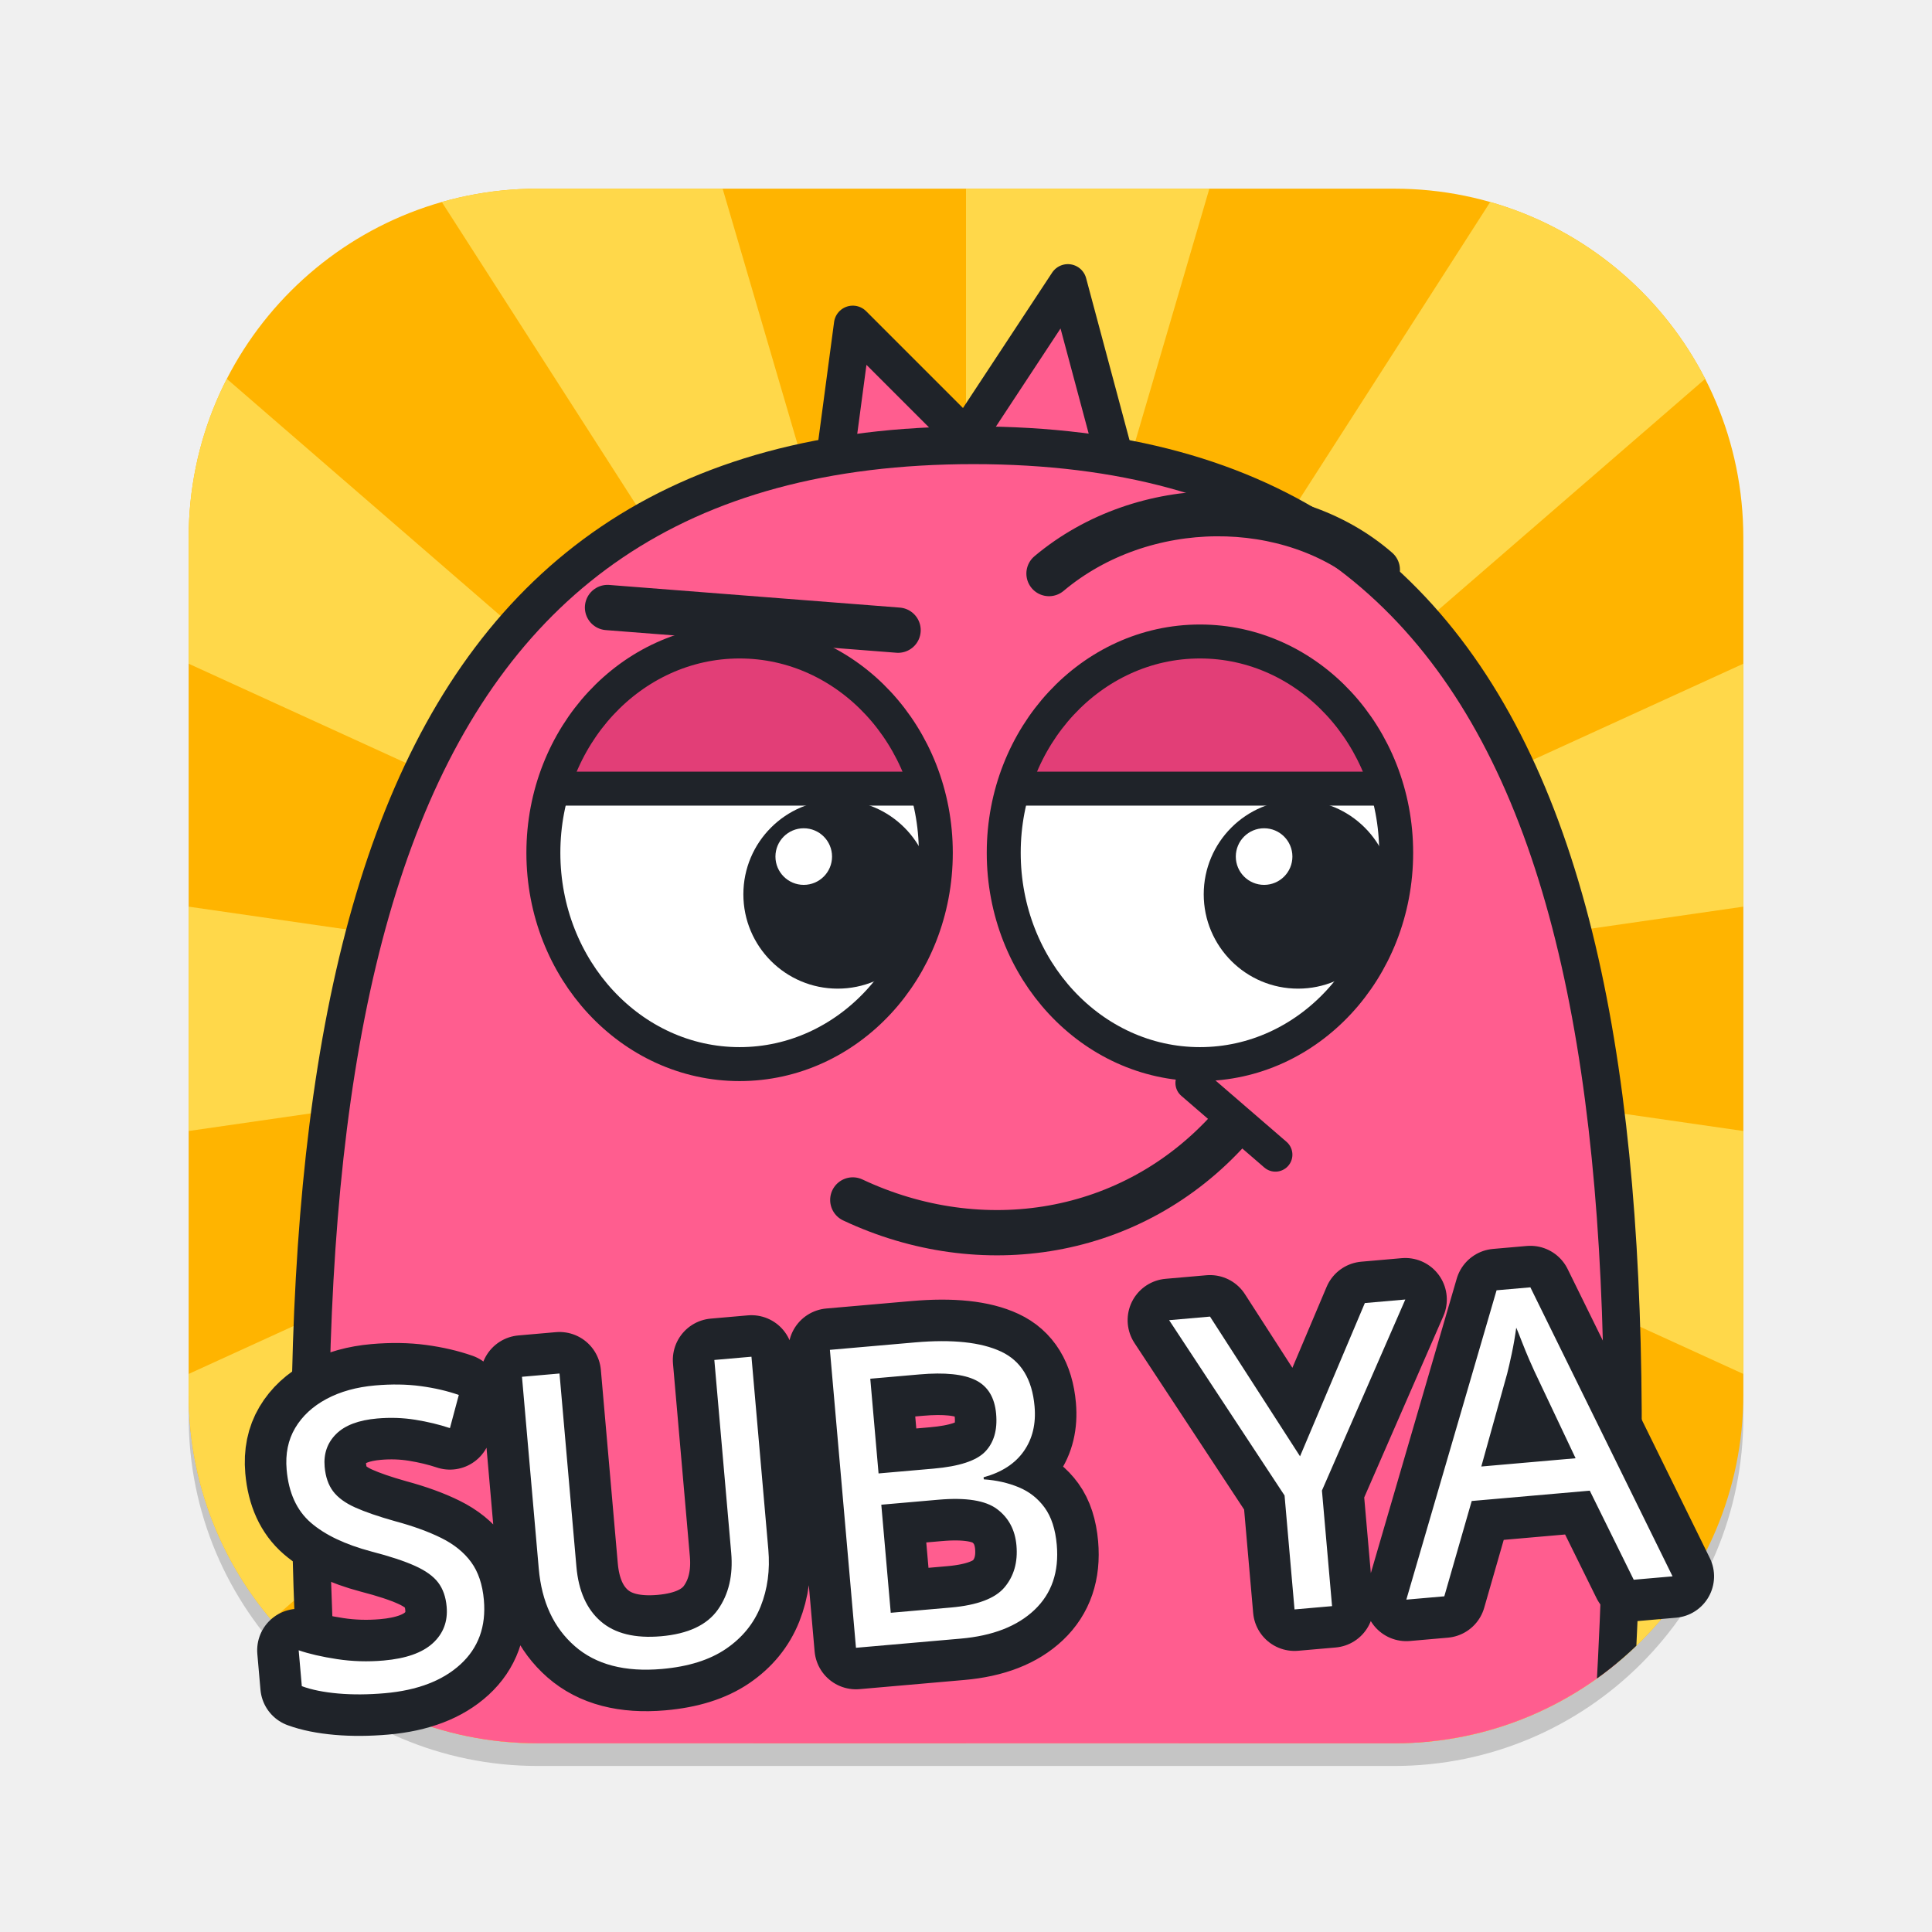
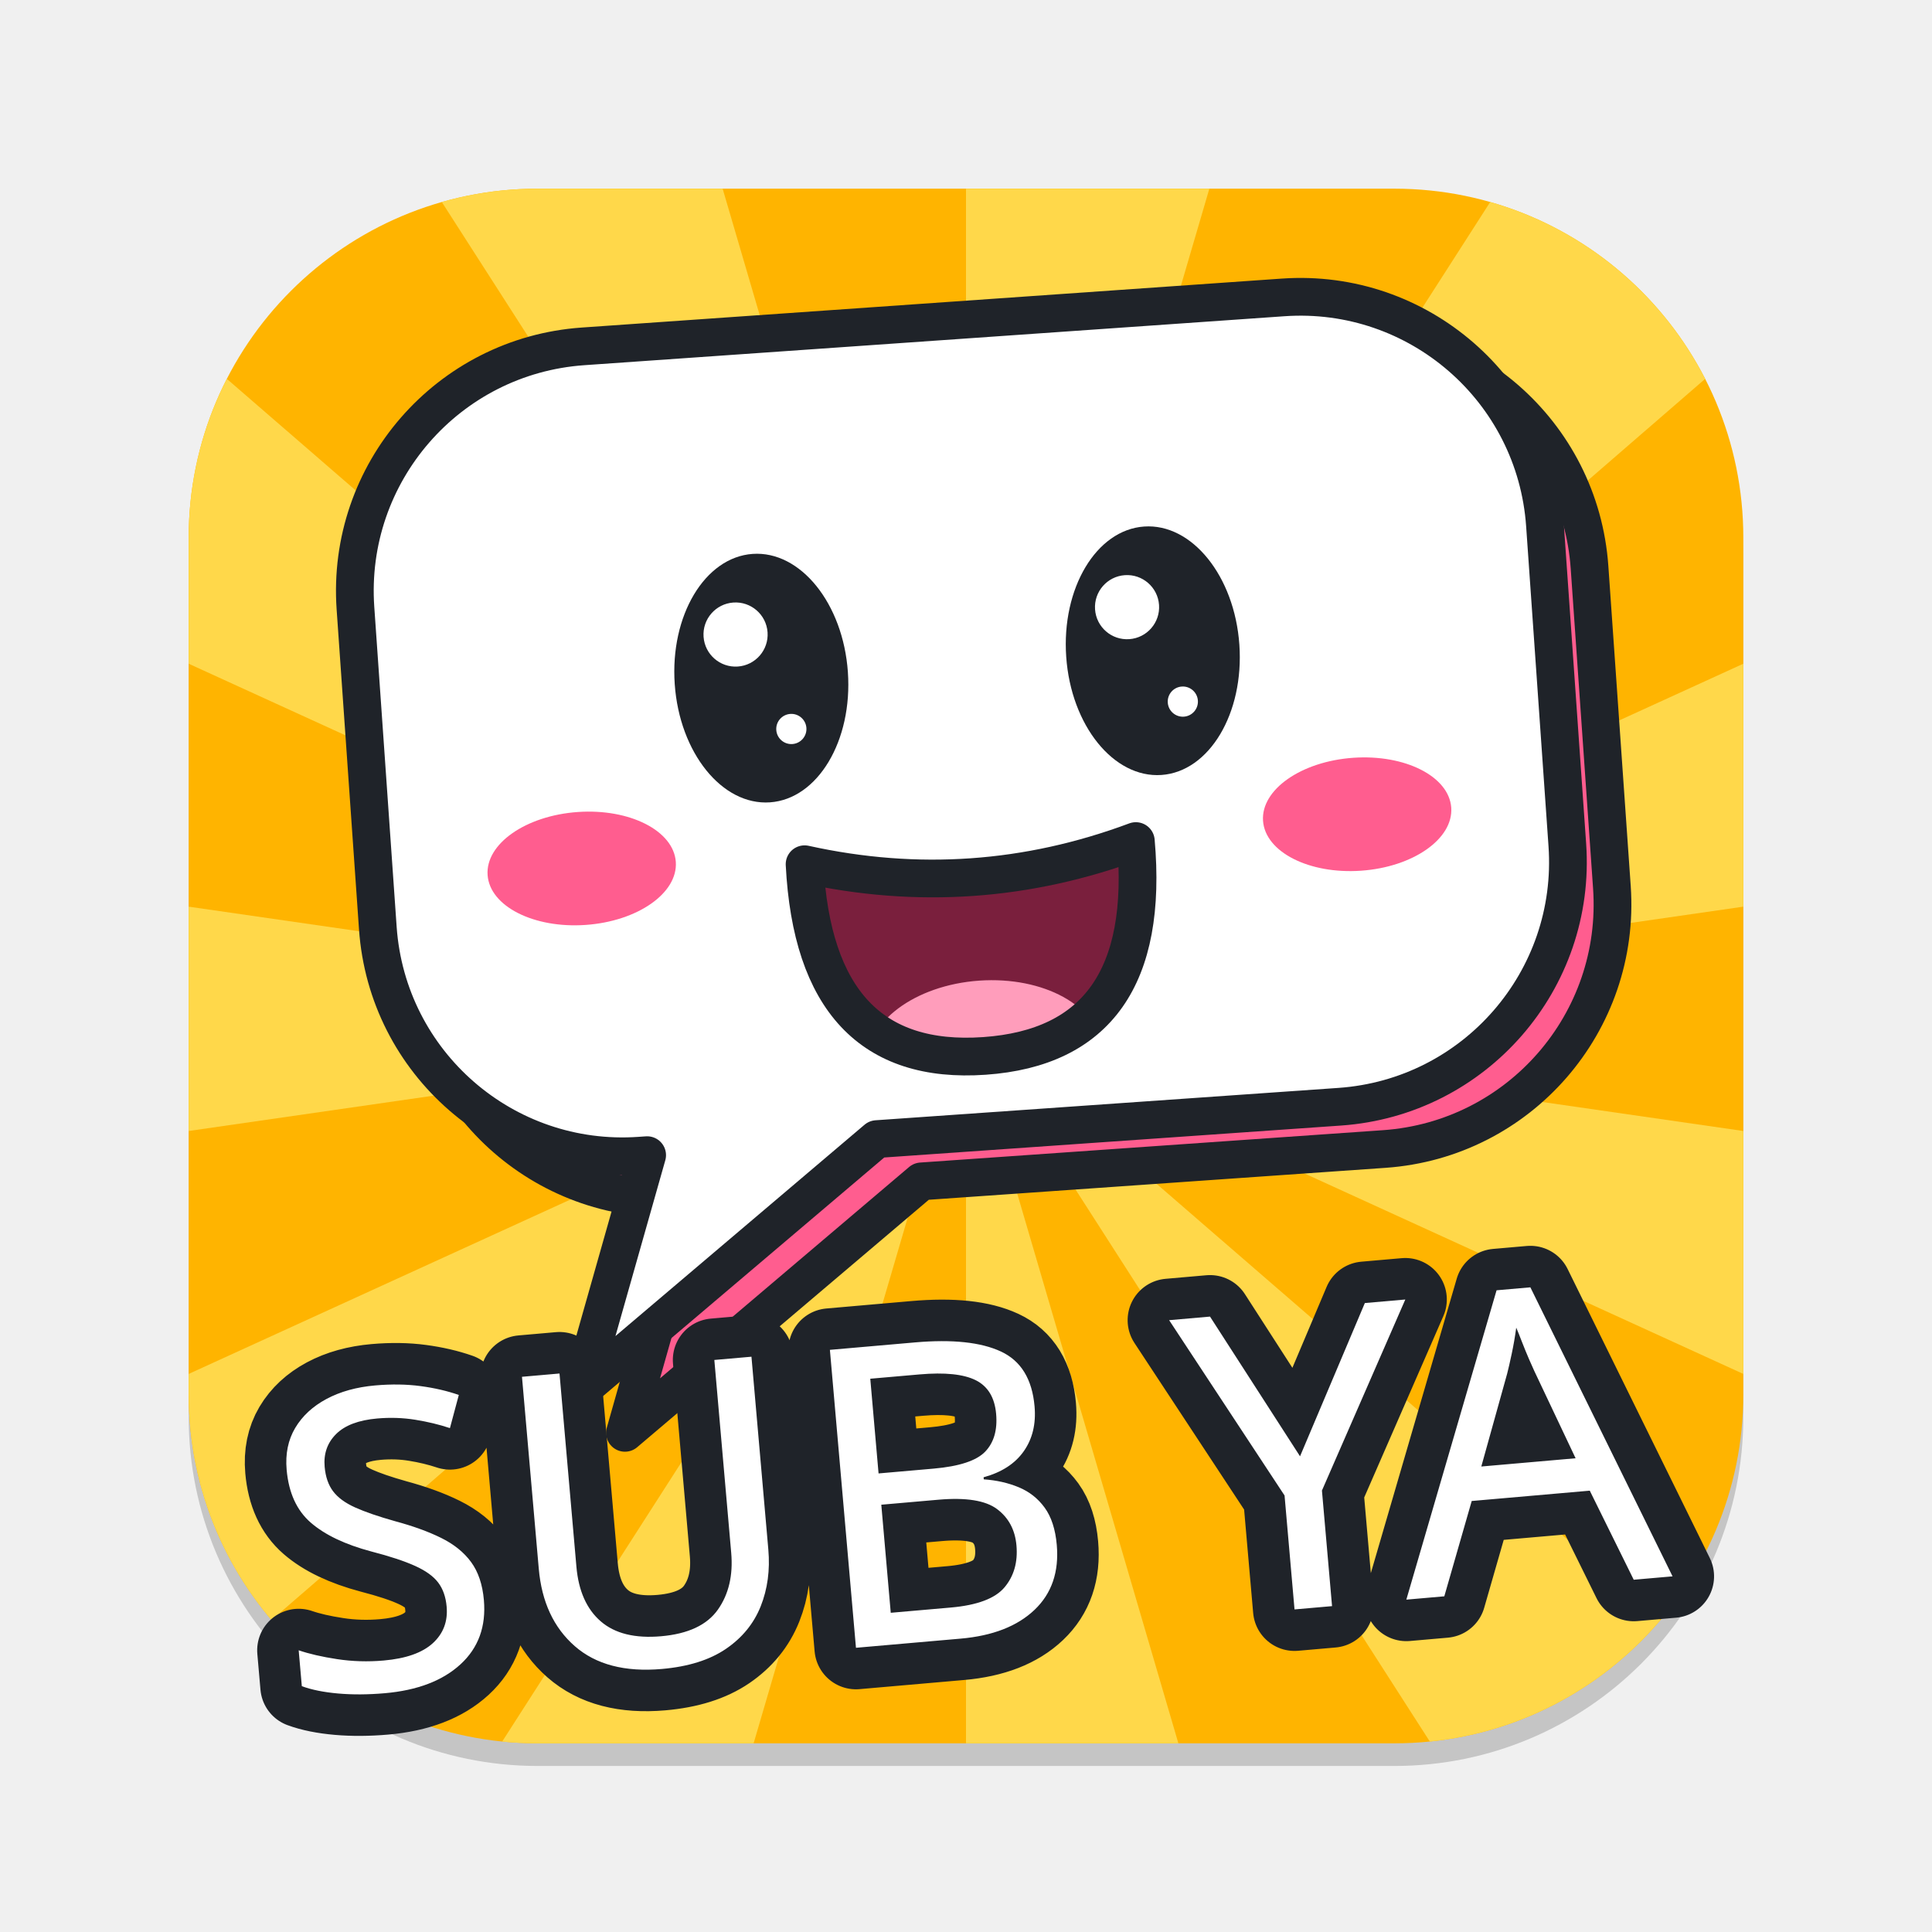
<svg xmlns="http://www.w3.org/2000/svg" viewBox="0 0 1024 1024" width="1024" height="1024">
  <defs>
    <clipPath id="frame">
      <rect x="100" y="100" width="824" height="824" rx="185" />
    </clipPath>
  </defs>
  <rect x="100" y="112" width="824" height="824" rx="185" fill="#000" fill-opacity="0.18" />
  <g clip-path="url(#frame)">
    <rect x="100" y="100" width="824" height="824" fill="#FFB400" />
    <path d="M512,540 L1205,640 L1149,831 Z M512,540 L1041,998 L890,1129 Z M512,540 L709,1212 L512,1240 Z M512,540 L315,1212 L134,1129 Z M512,540 L-17,998 L-125,831 Z M512,540 L-181,640 L-181,440 Z M512,540 L-125,249 L-17,82 Z M512,540 L134,-49 L315,-132 Z M512,540 L512,-160 L709,-132 Z M512,540 L890,-49 L1041,82 Z M512,540 L1149,249 L1205,440 Z" fill="#FFD84A" />
-     <g stroke="#1F2329" stroke-width="20" stroke-linejoin="round" stroke-linecap="round">
-       <path d="M440,262 L452,172 L512,232 L566,150 L596,262 Z" fill="#FF5D8F" />
-       <path d="M172,960 C140,520 200,236 516,236 C832,236 884,520 852,960 Z" fill="#FF5D8F" />
-     </g>
-     <clipPath id="eye1">
-       <ellipse cx="392" cy="452" rx="104" ry="112" />
-     </clipPath>
-     <ellipse cx="392" cy="452" rx="104" ry="112" fill="#FFF" />
-     <g clip-path="url(#eye1)">
-       <circle cx="444" cy="474" r="50" fill="#1F2329" />
-       <circle cx="426" cy="454" r="15" fill="#FFF" />
-       <rect x="288" y="340" width="208" height="78" fill="#E23E77" />
-       <path d="M288,418 L496,418" stroke="#1F2329" stroke-width="18" />
-     </g>
-     <ellipse cx="392" cy="452" rx="104" ry="112" fill="none" stroke="#1F2329" stroke-width="18" />
-     <clipPath id="eye2">
-       <ellipse cx="636" cy="452" rx="104" ry="112" />
-     </clipPath>
-     <ellipse cx="636" cy="452" rx="104" ry="112" fill="#FFF" />
-     <g clip-path="url(#eye2)">
-       <circle cx="688" cy="474" r="50" fill="#1F2329" />
-       <circle cx="670" cy="454" r="15" fill="#FFF" />
-       <rect x="532" y="340" width="208" height="78" fill="#E23E77" />
-       <path d="M532,418 L740,418" stroke="#1F2329" stroke-width="18" />
-     </g>
-     <ellipse cx="636" cy="452" rx="104" ry="112" fill="none" stroke="#1F2329" stroke-width="18" />
-     <g fill="none" stroke="#1F2329" stroke-width="24" stroke-linecap="round">
-       <path d="M322,322 L476,334" />
-       <path d="M556,304 C606,262 684,262 730,302" />
-       <path d="M452,636 C520,668 600,656 652,598" />
-       <path d="M632,574 L676,612" stroke-width="18" />
+     <g transform="rotate(-4 512 420)">
+       <path d="M326,170 H698 A130,130 0 0 1 828,300 V470 A130,130 0 0 1 698,600 H452 L286,722 L330,600 H326 A130,130 0 0 1 196,470 V300 A130,130 0 0 1 326,170 Z" transform="translate(22 24)" fill="#FF5D8F" stroke="#1F2329" stroke-width="20" stroke-linejoin="round" />
+       <path d="M326,170 H698 A130,130 0 0 1 828,300 V470 A130,130 0 0 1 698,600 H452 L286,722 L330,600 H326 A130,130 0 0 1 196,470 V300 A130,130 0 0 1 326,170 Z" fill="#FFF" stroke="#1F2329" stroke-width="20" stroke-linejoin="round" />
+       <ellipse cx="306" cy="446" rx="50" ry="30" fill="#FF5D8F" />
+       <ellipse cx="718" cy="446" rx="50" ry="30" fill="#FF5D8F" />
+       <ellipse cx="408" cy="352" rx="46" ry="66" fill="#1F2329" />
+       <circle cx="396" cy="328" r="17" fill="#FFF" />
+       <circle cx="422" cy="380" r="8" fill="#FFF" />
+       <ellipse cx="616" cy="352" rx="46" ry="66" fill="#1F2329" />
+       <circle cx="604" cy="328" r="17" fill="#FFF" />
+       <circle cx="630" cy="380" r="8" fill="#FFF" />
+       <clipPath id="mouth">
+         <path d="M424,452 Q512,478 600,452 Q602,560 512,560 Q422,560 424,452 Z" />
+       </clipPath>
+       <path d="M424,452 Q512,478 600,452 Q602,560 512,560 Q422,560 424,452 Z" fill="#7A1F3D" />
+       <g clip-path="url(#mouth)">
+         <ellipse cx="512" cy="560" rx="62" ry="40" fill="#FF9DBB" />
+       </g>
+       <path d="M424,452 Q512,478 600,452 Q602,560 512,560 Q422,560 424,452 Z" fill="none" stroke="#1F2329" stroke-width="20" stroke-linejoin="round" />
    </g>
  </g>
  <g transform="rotate(-5 512 800)">
    <text x="512" y="868" text-anchor="middle" font-family="Impact, Helvetica Neue Condensed Black, Arial Narrow, sans-serif" font-size="222" fill="#FFF" stroke="#1F2329" stroke-width="44" stroke-linejoin="round" paint-order="stroke">SUB YA</text>
  </g>
</svg>
